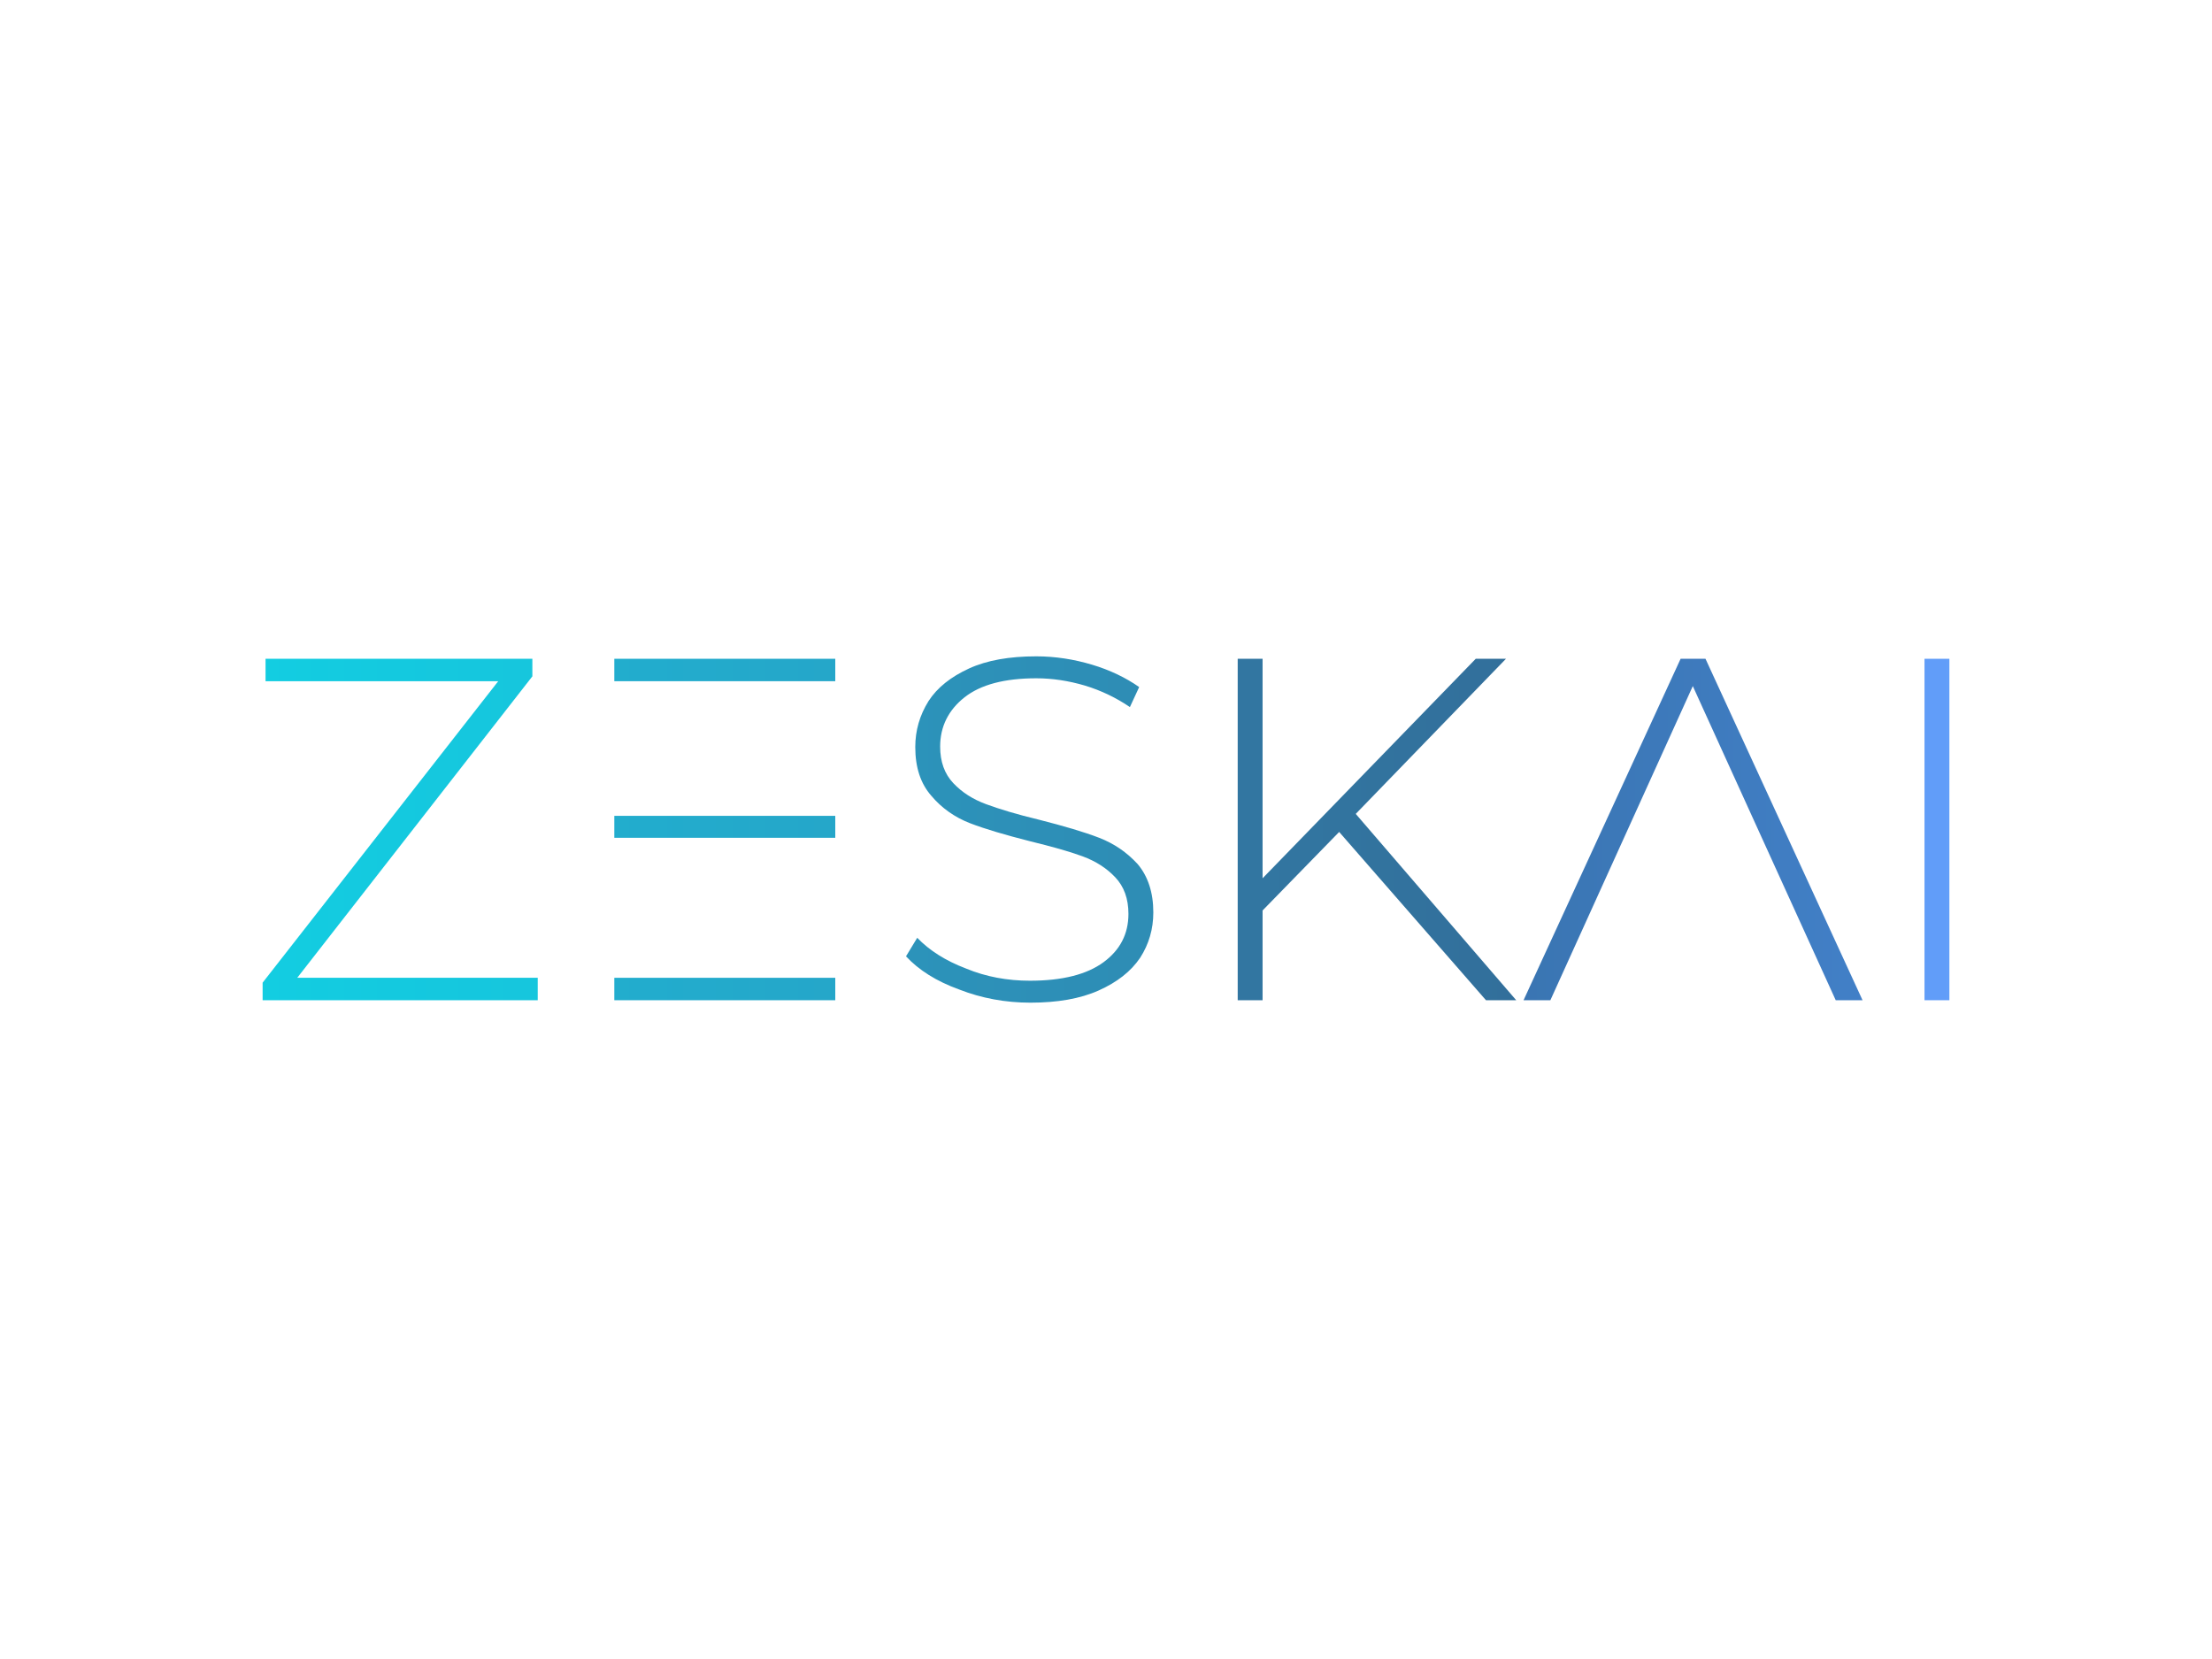
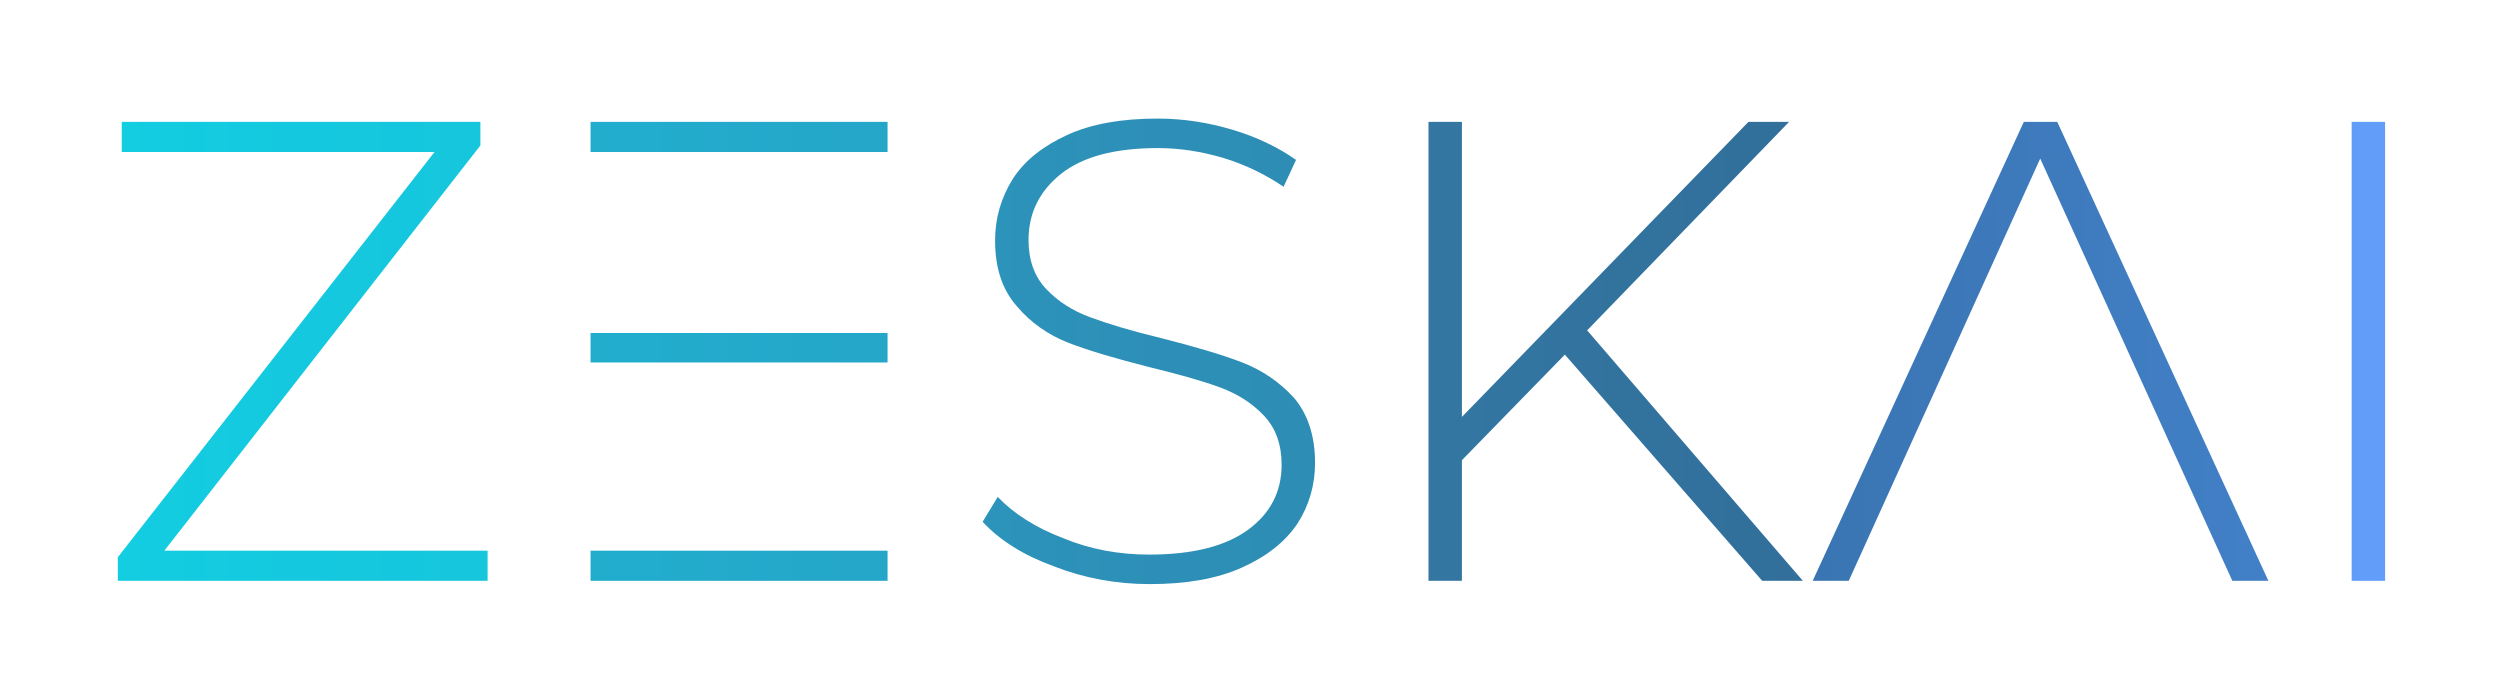
- <svg xmlns="http://www.w3.org/2000/svg" version="1.1" width="1024" height="768" viewBox="0 0 1024 768" xml:space="preserve">
+ <svg xmlns="http://www.w3.org/2000/svg" version="1.1" width="861" height="241" viewBox="81 263 861 241" xml:space="preserve">
  <defs>
</defs>
  <g transform="matrix(2.2581 0 0 2.2581 527.7064 430.9818)" style="" id="iText_textPair_945910a1-517f-4dc6-a5d0-f03a28608fd9">
    <text xml:space="preserve" font-family="Brandmark-Montserrat" font-size="100" font-style="normal" font-weight="300" style="stroke: none; stroke-width: 1; stroke-dasharray: none; stroke-linecap: butt; stroke-dashoffset: 0; stroke-linejoin: miter; stroke-miterlimit: 4; fill: rgb(255,255,255); fill-opacity: 0; fill-rule: nonzero; opacity: 1; text-decoration-thickness: 15.054%; white-space: pre;">
      <tspan x="-180.05" y="31.414">ZESKAI</tspan>
    </text>
  </g>
  <g transform="matrix(2.2581 0 0 2.2581 512 384)" id="glyphGroup_textPair_945910a1-517f-4dc6-a5d0-f03a28608fd9">
    <g style="">
      <g transform="matrix(1.3889 0 0 1.3889 -144.7 0)">
        <g style="">
          <g transform="matrix(1 0 0 1 0 0)">
            <linearGradient id="SVGID_17117" gradientUnits="userSpaceOnUse" gradientTransform="matrix(1 0 0 1 80.128 70.7747)" x1="0" y1="-1.167" x2="810.107" y2="-1.167">
              <stop offset="0%" style="stop-color:#13cde1;" />
              <stop offset="2.381%" style="stop-color:#14c9df;" />
              <stop offset="4.762%" style="stop-color:#16c6dd;" />
              <stop offset="7.143%" style="stop-color:#18c2db;" />
              <stop offset="9.524%" style="stop-color:#1abed9;" />
              <stop offset="11.905%" style="stop-color:#1bbad6;" />
              <stop offset="14.286%" style="stop-color:#1db7d4;" />
              <stop offset="16.667%" style="stop-color:#1fb3d2;" />
              <stop offset="19.048%" style="stop-color:#21afcf;" />
              <stop offset="21.429%" style="stop-color:#22accd;" />
              <stop offset="23.81%" style="stop-color:#24a8ca;" />
              <stop offset="26.19%" style="stop-color:#26a4c8;" />
              <stop offset="28.571%" style="stop-color:#27a1c5;" />
              <stop offset="30.952%" style="stop-color:#289dc2;" />
              <stop offset="33.333%" style="stop-color:#2a9ac0;" />
              <stop offset="35.714%" style="stop-color:#2b96bd;" />
              <stop offset="38.095%" style="stop-color:#2c93ba;" />
              <stop offset="40.476%" style="stop-color:#2d8fb7;" />
              <stop offset="42.857%" style="stop-color:#2e8cb4;" />
              <stop offset="45.238%" style="stop-color:#2f88b1;" />
              <stop offset="47.619%" style="stop-color:#3085ae;" />
              <stop offset="50%" style="stop-color:#3081ab;" />
              <stop offset="52.381%" style="stop-color:#317ea8;" />
              <stop offset="54.762%" style="stop-color:#317aa5;" />
              <stop offset="57.143%" style="stop-color:#3277a2;" />
              <stop offset="59.524%" style="stop-color:#32749f;" />
              <stop offset="61.905%" style="stop-color:#32709c;" />
              <stop offset="64.286%" style="stop-color:#326d98;" />
              <stop offset="66.667%" style="stop-color:#326a95;" />
              <stop offset="69.048%" style="stop-color:#326792;" />
              <stop offset="71.429%" style="stop-color:#3670a8;" />
              <stop offset="73.81%" style="stop-color:#3974b0;" />
              <stop offset="76.19%" style="stop-color:#3c78b8;" />
              <stop offset="78.571%" style="stop-color:#3f7cc0;" />
              <stop offset="80.952%" style="stop-color:#4280c8;" />
              <stop offset="83.333%" style="stop-color:#4684cf;" />
              <stop offset="85.714%" style="stop-color:#4a88d6;" />
              <stop offset="88.095%" style="stop-color:#4e8cdd;" />
              <stop offset="90.476%" style="stop-color:#5290e4;" />
              <stop offset="92.857%" style="stop-color:#5794ea;" />
              <stop offset="95.238%" style="stop-color:#5b98f1;" />
              <stop offset="97.619%" style="stop-color:#609cf7;" />
              <stop offset="100%" style="stop-color:#64a0fd;" />
            </linearGradient>
            <path style="stroke: none; stroke-width: 1; stroke-dasharray: none; stroke-linecap: butt; stroke-dashoffset: 0; stroke-linejoin: miter; stroke-miterlimit: 4; fill: url(#SVGID_17117); fill-rule: nonzero; opacity: 1;" transform=" translate(-100.432, -95.9747)" d="M 120.736 117.863 L 85.24 117.863 L 119.944 73.367 L 119.944 70.775 L 80.56 70.775 L 80.56 74.087 L 114.904 74.087 L 80.128 118.583 L 80.128 121.175 L 120.736 121.175 Z" stroke-linecap="round" />
          </g>
        </g>
      </g>
      <g transform="matrix(1.3889 0 0 1.3889 -78.15 0)">
        <g style="">
          <g transform="matrix(1 0 0 1 0 0)">
            <linearGradient id="SVGID_17118" gradientUnits="userSpaceOnUse" gradientTransform="matrix(1 0 0 1 84.7 70.7747)" x1="-168.233" y1="-1.167" x2="641.874" y2="-1.167">
              <stop offset="0%" style="stop-color:#13cde1;" />
              <stop offset="2.381%" style="stop-color:#14c9df;" />
              <stop offset="4.762%" style="stop-color:#16c6dd;" />
              <stop offset="7.143%" style="stop-color:#18c2db;" />
              <stop offset="9.524%" style="stop-color:#1abed9;" />
              <stop offset="11.905%" style="stop-color:#1bbad6;" />
              <stop offset="14.286%" style="stop-color:#1db7d4;" />
              <stop offset="16.667%" style="stop-color:#1fb3d2;" />
              <stop offset="19.048%" style="stop-color:#21afcf;" />
              <stop offset="21.429%" style="stop-color:#22accd;" />
              <stop offset="23.81%" style="stop-color:#24a8ca;" />
              <stop offset="26.19%" style="stop-color:#26a4c8;" />
              <stop offset="28.571%" style="stop-color:#27a1c5;" />
              <stop offset="30.952%" style="stop-color:#289dc2;" />
              <stop offset="33.333%" style="stop-color:#2a9ac0;" />
              <stop offset="35.714%" style="stop-color:#2b96bd;" />
              <stop offset="38.095%" style="stop-color:#2c93ba;" />
              <stop offset="40.476%" style="stop-color:#2d8fb7;" />
              <stop offset="42.857%" style="stop-color:#2e8cb4;" />
              <stop offset="45.238%" style="stop-color:#2f88b1;" />
              <stop offset="47.619%" style="stop-color:#3085ae;" />
              <stop offset="50%" style="stop-color:#3081ab;" />
              <stop offset="52.381%" style="stop-color:#317ea8;" />
              <stop offset="54.762%" style="stop-color:#317aa5;" />
              <stop offset="57.143%" style="stop-color:#3277a2;" />
              <stop offset="59.524%" style="stop-color:#32749f;" />
              <stop offset="61.905%" style="stop-color:#32709c;" />
              <stop offset="64.286%" style="stop-color:#326d98;" />
              <stop offset="66.667%" style="stop-color:#326a95;" />
              <stop offset="69.048%" style="stop-color:#326792;" />
              <stop offset="71.429%" style="stop-color:#3670a8;" />
              <stop offset="73.81%" style="stop-color:#3974b0;" />
              <stop offset="76.19%" style="stop-color:#3c78b8;" />
              <stop offset="78.571%" style="stop-color:#3f7cc0;" />
              <stop offset="80.952%" style="stop-color:#4280c8;" />
              <stop offset="83.333%" style="stop-color:#4684cf;" />
              <stop offset="85.714%" style="stop-color:#4a88d6;" />
              <stop offset="88.095%" style="stop-color:#4e8cdd;" />
              <stop offset="90.476%" style="stop-color:#5290e4;" />
              <stop offset="92.857%" style="stop-color:#5794ea;" />
              <stop offset="95.238%" style="stop-color:#5b98f1;" />
              <stop offset="97.619%" style="stop-color:#609cf7;" />
              <stop offset="100%" style="stop-color:#64a0fd;" />
            </linearGradient>
            <path style="stroke: none; stroke-width: 1; stroke-dasharray: none; stroke-linecap: butt; stroke-dashoffset: 0; stroke-linejoin: miter; stroke-miterlimit: 4; fill: url(#SVGID_17118); fill-rule: nonzero; opacity: 1;" transform=" translate(-101.008, -95.9747)" d="M 117.316 93.959 L 84.7 93.959 L 84.7 97.199 L 117.316 97.199 Z M 117.316 70.775 L 84.7 70.775 L 84.7 74.087 L 117.316 74.087 Z M 84.7 117.863 L 84.7 121.175 L 117.316 121.175 L 117.316 117.863 Z" stroke-linecap="round" />
          </g>
        </g>
      </g>
      <g transform="matrix(1.3889 0 0 1.3889 -15.65 0)">
        <g style="">
          <g transform="matrix(1 0 0 1 0 0)">
            <linearGradient id="SVGID_17119" gradientUnits="userSpaceOnUse" gradientTransform="matrix(1 0 0 1 81.748 70.4147)" x1="-307.767" y1="0" x2="502.341" y2="0">
              <stop offset="0%" style="stop-color:#13cde1;" />
              <stop offset="2.381%" style="stop-color:#14c9df;" />
              <stop offset="4.762%" style="stop-color:#16c6dd;" />
              <stop offset="7.143%" style="stop-color:#18c2db;" />
              <stop offset="9.524%" style="stop-color:#1abed9;" />
              <stop offset="11.905%" style="stop-color:#1bbad6;" />
              <stop offset="14.286%" style="stop-color:#1db7d4;" />
              <stop offset="16.667%" style="stop-color:#1fb3d2;" />
              <stop offset="19.048%" style="stop-color:#21afcf;" />
              <stop offset="21.429%" style="stop-color:#22accd;" />
              <stop offset="23.81%" style="stop-color:#24a8ca;" />
              <stop offset="26.19%" style="stop-color:#26a4c8;" />
              <stop offset="28.571%" style="stop-color:#27a1c5;" />
              <stop offset="30.952%" style="stop-color:#289dc2;" />
              <stop offset="33.333%" style="stop-color:#2a9ac0;" />
              <stop offset="35.714%" style="stop-color:#2b96bd;" />
              <stop offset="38.095%" style="stop-color:#2c93ba;" />
              <stop offset="40.476%" style="stop-color:#2d8fb7;" />
              <stop offset="42.857%" style="stop-color:#2e8cb4;" />
              <stop offset="45.238%" style="stop-color:#2f88b1;" />
              <stop offset="47.619%" style="stop-color:#3085ae;" />
              <stop offset="50%" style="stop-color:#3081ab;" />
              <stop offset="52.381%" style="stop-color:#317ea8;" />
              <stop offset="54.762%" style="stop-color:#317aa5;" />
              <stop offset="57.143%" style="stop-color:#3277a2;" />
              <stop offset="59.524%" style="stop-color:#32749f;" />
              <stop offset="61.905%" style="stop-color:#32709c;" />
              <stop offset="64.286%" style="stop-color:#326d98;" />
              <stop offset="66.667%" style="stop-color:#326a95;" />
              <stop offset="69.048%" style="stop-color:#326792;" />
              <stop offset="71.429%" style="stop-color:#3670a8;" />
              <stop offset="73.81%" style="stop-color:#3974b0;" />
              <stop offset="76.19%" style="stop-color:#3c78b8;" />
              <stop offset="78.571%" style="stop-color:#3f7cc0;" />
              <stop offset="80.952%" style="stop-color:#4280c8;" />
              <stop offset="83.333%" style="stop-color:#4684cf;" />
              <stop offset="85.714%" style="stop-color:#4a88d6;" />
              <stop offset="88.095%" style="stop-color:#4e8cdd;" />
              <stop offset="90.476%" style="stop-color:#5290e4;" />
              <stop offset="92.857%" style="stop-color:#5794ea;" />
              <stop offset="95.238%" style="stop-color:#5b98f1;" />
              <stop offset="97.619%" style="stop-color:#609cf7;" />
              <stop offset="100%" style="stop-color:#64a0fd;" />
            </linearGradient>
            <path style="stroke: none; stroke-width: 1; stroke-dasharray: none; stroke-linecap: butt; stroke-dashoffset: 0; stroke-linejoin: miter; stroke-miterlimit: 4; fill: url(#SVGID_17119); fill-rule: nonzero; opacity: 1;" transform=" translate(-100, -95.9747)" d="M 89.596 119.591 C 92.908 120.887 96.436 121.535 100.108 121.535 C 104.068 121.535 107.452 120.959 110.188 119.735 C 112.924 118.511 114.94 116.927 116.308 114.911 C 117.604 112.895 118.252 110.663 118.252 108.215 C 118.252 105.263 117.46 102.887 115.948 101.087 C 114.364 99.359 112.492 98.063 110.26 97.199 C 108.028 96.335 105.076 95.471 101.404 94.535 C 98.092 93.743 95.5 92.951 93.556 92.231 C 91.612 91.511 90.028 90.503 88.732 89.135 C 87.436 87.767 86.788 85.967 86.788 83.735 C 86.788 80.783 88.012 78.335 90.388 76.463 C 92.764 74.591 96.292 73.655 100.972 73.655 C 103.348 73.655 105.724 74.015 108.172 74.735 C 110.548 75.455 112.78 76.535 114.796 77.903 L 116.164 74.951 C 114.22 73.583 111.844 72.431 109.18 71.639 C 106.516 70.847 103.78 70.415 100.972 70.415 C 97.012 70.415 93.7 70.991 91.036 72.215 C 88.372 73.439 86.356 75.023 85.06 77.039 C 83.764 79.127 83.116 81.359 83.116 83.807 C 83.116 86.831 83.908 89.207 85.492 91.007 C 87.004 92.807 88.948 94.175 91.18 95.039 C 93.412 95.903 96.364 96.767 100.036 97.703 C 103.276 98.495 105.868 99.215 107.812 99.935 C 109.756 100.655 111.34 101.663 112.636 103.031 C 113.932 104.399 114.58 106.199 114.58 108.431 C 114.58 111.383 113.356 113.759 110.908 115.559 C 108.46 117.359 104.86 118.295 100.036 118.295 C 96.724 118.295 93.556 117.719 90.604 116.495 C 87.58 115.343 85.204 113.831 83.404 111.959 L 81.748 114.695 C 83.62 116.711 86.212 118.367 89.596 119.591 Z" stroke-linecap="round" />
          </g>
        </g>
      </g>
      <g transform="matrix(1.3889 0 0 1.3889 55.55 0)">
        <g style="">
          <g transform="matrix(1 0 0 1 0 0)">
            <linearGradient id="SVGID_17120" gradientUnits="userSpaceOnUse" gradientTransform="matrix(1 0 0 1 83.476 70.7747)" x1="-466.433" y1="-1.167" x2="343.674" y2="-1.167">
              <stop offset="0%" style="stop-color:#13cde1;" />
              <stop offset="2.381%" style="stop-color:#14c9df;" />
              <stop offset="4.762%" style="stop-color:#16c6dd;" />
              <stop offset="7.143%" style="stop-color:#18c2db;" />
              <stop offset="9.524%" style="stop-color:#1abed9;" />
              <stop offset="11.905%" style="stop-color:#1bbad6;" />
              <stop offset="14.286%" style="stop-color:#1db7d4;" />
              <stop offset="16.667%" style="stop-color:#1fb3d2;" />
              <stop offset="19.048%" style="stop-color:#21afcf;" />
              <stop offset="21.429%" style="stop-color:#22accd;" />
              <stop offset="23.81%" style="stop-color:#24a8ca;" />
              <stop offset="26.19%" style="stop-color:#26a4c8;" />
              <stop offset="28.571%" style="stop-color:#27a1c5;" />
              <stop offset="30.952%" style="stop-color:#289dc2;" />
              <stop offset="33.333%" style="stop-color:#2a9ac0;" />
              <stop offset="35.714%" style="stop-color:#2b96bd;" />
              <stop offset="38.095%" style="stop-color:#2c93ba;" />
              <stop offset="40.476%" style="stop-color:#2d8fb7;" />
              <stop offset="42.857%" style="stop-color:#2e8cb4;" />
              <stop offset="45.238%" style="stop-color:#2f88b1;" />
              <stop offset="47.619%" style="stop-color:#3085ae;" />
              <stop offset="50%" style="stop-color:#3081ab;" />
              <stop offset="52.381%" style="stop-color:#317ea8;" />
              <stop offset="54.762%" style="stop-color:#317aa5;" />
              <stop offset="57.143%" style="stop-color:#3277a2;" />
              <stop offset="59.524%" style="stop-color:#32749f;" />
              <stop offset="61.905%" style="stop-color:#32709c;" />
              <stop offset="64.286%" style="stop-color:#326d98;" />
              <stop offset="66.667%" style="stop-color:#326a95;" />
              <stop offset="69.048%" style="stop-color:#326792;" />
              <stop offset="71.429%" style="stop-color:#3670a8;" />
              <stop offset="73.81%" style="stop-color:#3974b0;" />
              <stop offset="76.19%" style="stop-color:#3c78b8;" />
              <stop offset="78.571%" style="stop-color:#3f7cc0;" />
              <stop offset="80.952%" style="stop-color:#4280c8;" />
              <stop offset="83.333%" style="stop-color:#4684cf;" />
              <stop offset="85.714%" style="stop-color:#4a88d6;" />
              <stop offset="88.095%" style="stop-color:#4e8cdd;" />
              <stop offset="90.476%" style="stop-color:#5290e4;" />
              <stop offset="92.857%" style="stop-color:#5794ea;" />
              <stop offset="95.238%" style="stop-color:#5b98f1;" />
              <stop offset="97.619%" style="stop-color:#609cf7;" />
              <stop offset="100%" style="stop-color:#64a0fd;" />
            </linearGradient>
            <path style="stroke: none; stroke-width: 1; stroke-dasharray: none; stroke-linecap: butt; stroke-dashoffset: 0; stroke-linejoin: miter; stroke-miterlimit: 4; fill: url(#SVGID_17120); fill-rule: nonzero; opacity: 1;" transform=" translate(-104.032, -95.9747)" d="M 98.452 96.335 L 120.124 121.175 L 124.588 121.175 L 100.9 93.671 L 123.076 70.775 L 118.612 70.775 L 87.148 103.175 L 87.148 70.775 L 83.476 70.775 L 83.476 121.175 L 87.148 121.175 L 87.148 107.927 Z" stroke-linecap="round" />
          </g>
        </g>
      </g>
      <g transform="matrix(1.3889 0 0 1.3889 120.35 0)">
        <g style="">
          <g transform="matrix(1 0 0 1 0 0)">
            <linearGradient id="SVGID_17121" gradientUnits="userSpaceOnUse" gradientTransform="matrix(1 0 0 1 74.98 70.7747)" x1="-603.167" y1="-1.167" x2="206.941" y2="-1.167">
              <stop offset="0%" style="stop-color:#13cde1;" />
              <stop offset="2.381%" style="stop-color:#14c9df;" />
              <stop offset="4.762%" style="stop-color:#16c6dd;" />
              <stop offset="7.143%" style="stop-color:#18c2db;" />
              <stop offset="9.524%" style="stop-color:#1abed9;" />
              <stop offset="11.905%" style="stop-color:#1bbad6;" />
              <stop offset="14.286%" style="stop-color:#1db7d4;" />
              <stop offset="16.667%" style="stop-color:#1fb3d2;" />
              <stop offset="19.048%" style="stop-color:#21afcf;" />
              <stop offset="21.429%" style="stop-color:#22accd;" />
              <stop offset="23.81%" style="stop-color:#24a8ca;" />
              <stop offset="26.19%" style="stop-color:#26a4c8;" />
              <stop offset="28.571%" style="stop-color:#27a1c5;" />
              <stop offset="30.952%" style="stop-color:#289dc2;" />
              <stop offset="33.333%" style="stop-color:#2a9ac0;" />
              <stop offset="35.714%" style="stop-color:#2b96bd;" />
              <stop offset="38.095%" style="stop-color:#2c93ba;" />
              <stop offset="40.476%" style="stop-color:#2d8fb7;" />
              <stop offset="42.857%" style="stop-color:#2e8cb4;" />
              <stop offset="45.238%" style="stop-color:#2f88b1;" />
              <stop offset="47.619%" style="stop-color:#3085ae;" />
              <stop offset="50%" style="stop-color:#3081ab;" />
              <stop offset="52.381%" style="stop-color:#317ea8;" />
              <stop offset="54.762%" style="stop-color:#317aa5;" />
              <stop offset="57.143%" style="stop-color:#3277a2;" />
              <stop offset="59.524%" style="stop-color:#32749f;" />
              <stop offset="61.905%" style="stop-color:#32709c;" />
              <stop offset="64.286%" style="stop-color:#326d98;" />
              <stop offset="66.667%" style="stop-color:#326a95;" />
              <stop offset="69.048%" style="stop-color:#326792;" />
              <stop offset="71.429%" style="stop-color:#3670a8;" />
              <stop offset="73.81%" style="stop-color:#3974b0;" />
              <stop offset="76.19%" style="stop-color:#3c78b8;" />
              <stop offset="78.571%" style="stop-color:#3f7cc0;" />
              <stop offset="80.952%" style="stop-color:#4280c8;" />
              <stop offset="83.333%" style="stop-color:#4684cf;" />
              <stop offset="85.714%" style="stop-color:#4a88d6;" />
              <stop offset="88.095%" style="stop-color:#4e8cdd;" />
              <stop offset="90.476%" style="stop-color:#5290e4;" />
              <stop offset="92.857%" style="stop-color:#5794ea;" />
              <stop offset="95.238%" style="stop-color:#5b98f1;" />
              <stop offset="97.619%" style="stop-color:#609cf7;" />
              <stop offset="100%" style="stop-color:#64a0fd;" />
            </linearGradient>
            <path style="stroke: none; stroke-width: 1; stroke-dasharray: none; stroke-linecap: butt; stroke-dashoffset: 0; stroke-linejoin: miter; stroke-miterlimit: 4; fill: url(#SVGID_17121); fill-rule: nonzero; opacity: 1;" transform=" translate(-100, -95.9747)" d="M 101.836 70.775 L 98.164 70.775 L 74.98 121.175 L 78.94 121.175 L 99.964 74.807 L 121.06 121.175 L 125.02 121.175 Z" stroke-linecap="round" />
          </g>
        </g>
      </g>
      <g transform="matrix(1.3889 0 0 1.3889 170.35 0)">
        <g style="">
          <g transform="matrix(1 0 0 1 0 0)">
            <linearGradient id="SVGID_17122" gradientUnits="userSpaceOnUse" gradientTransform="matrix(1 0 0 1 98.164 70.7747)" x1="-794.967" y1="-1.167" x2="15.141" y2="-1.167">
              <stop offset="0%" style="stop-color:#13cde1;" />
              <stop offset="2.381%" style="stop-color:#14c9df;" />
              <stop offset="4.762%" style="stop-color:#16c6dd;" />
              <stop offset="7.143%" style="stop-color:#18c2db;" />
              <stop offset="9.524%" style="stop-color:#1abed9;" />
              <stop offset="11.905%" style="stop-color:#1bbad6;" />
              <stop offset="14.286%" style="stop-color:#1db7d4;" />
              <stop offset="16.667%" style="stop-color:#1fb3d2;" />
              <stop offset="19.048%" style="stop-color:#21afcf;" />
              <stop offset="21.429%" style="stop-color:#22accd;" />
              <stop offset="23.81%" style="stop-color:#24a8ca;" />
              <stop offset="26.19%" style="stop-color:#26a4c8;" />
              <stop offset="28.571%" style="stop-color:#27a1c5;" />
              <stop offset="30.952%" style="stop-color:#289dc2;" />
              <stop offset="33.333%" style="stop-color:#2a9ac0;" />
              <stop offset="35.714%" style="stop-color:#2b96bd;" />
              <stop offset="38.095%" style="stop-color:#2c93ba;" />
              <stop offset="40.476%" style="stop-color:#2d8fb7;" />
              <stop offset="42.857%" style="stop-color:#2e8cb4;" />
              <stop offset="45.238%" style="stop-color:#2f88b1;" />
              <stop offset="47.619%" style="stop-color:#3085ae;" />
              <stop offset="50%" style="stop-color:#3081ab;" />
              <stop offset="52.381%" style="stop-color:#317ea8;" />
              <stop offset="54.762%" style="stop-color:#317aa5;" />
              <stop offset="57.143%" style="stop-color:#3277a2;" />
              <stop offset="59.524%" style="stop-color:#32749f;" />
              <stop offset="61.905%" style="stop-color:#32709c;" />
              <stop offset="64.286%" style="stop-color:#326d98;" />
              <stop offset="66.667%" style="stop-color:#326a95;" />
              <stop offset="69.048%" style="stop-color:#326792;" />
              <stop offset="71.429%" style="stop-color:#3670a8;" />
              <stop offset="73.81%" style="stop-color:#3974b0;" />
              <stop offset="76.19%" style="stop-color:#3c78b8;" />
              <stop offset="78.571%" style="stop-color:#3f7cc0;" />
              <stop offset="80.952%" style="stop-color:#4280c8;" />
              <stop offset="83.333%" style="stop-color:#4684cf;" />
              <stop offset="85.714%" style="stop-color:#4a88d6;" />
              <stop offset="88.095%" style="stop-color:#4e8cdd;" />
              <stop offset="90.476%" style="stop-color:#5290e4;" />
              <stop offset="92.857%" style="stop-color:#5794ea;" />
              <stop offset="95.238%" style="stop-color:#5b98f1;" />
              <stop offset="97.619%" style="stop-color:#609cf7;" />
              <stop offset="100%" style="stop-color:#64a0fd;" />
            </linearGradient>
            <path style="stroke: none; stroke-width: 1; stroke-dasharray: none; stroke-linecap: butt; stroke-dashoffset: 0; stroke-linejoin: miter; stroke-miterlimit: 4; fill: url(#SVGID_17122); fill-rule: nonzero; opacity: 1;" transform=" translate(-100, -95.9747)" d="M 98.164 70.775 L 98.164 121.175 L 101.836 121.175 L 101.836 70.775 Z" stroke-linecap="round" />
          </g>
        </g>
      </g>
    </g>
  </g>
</svg>
